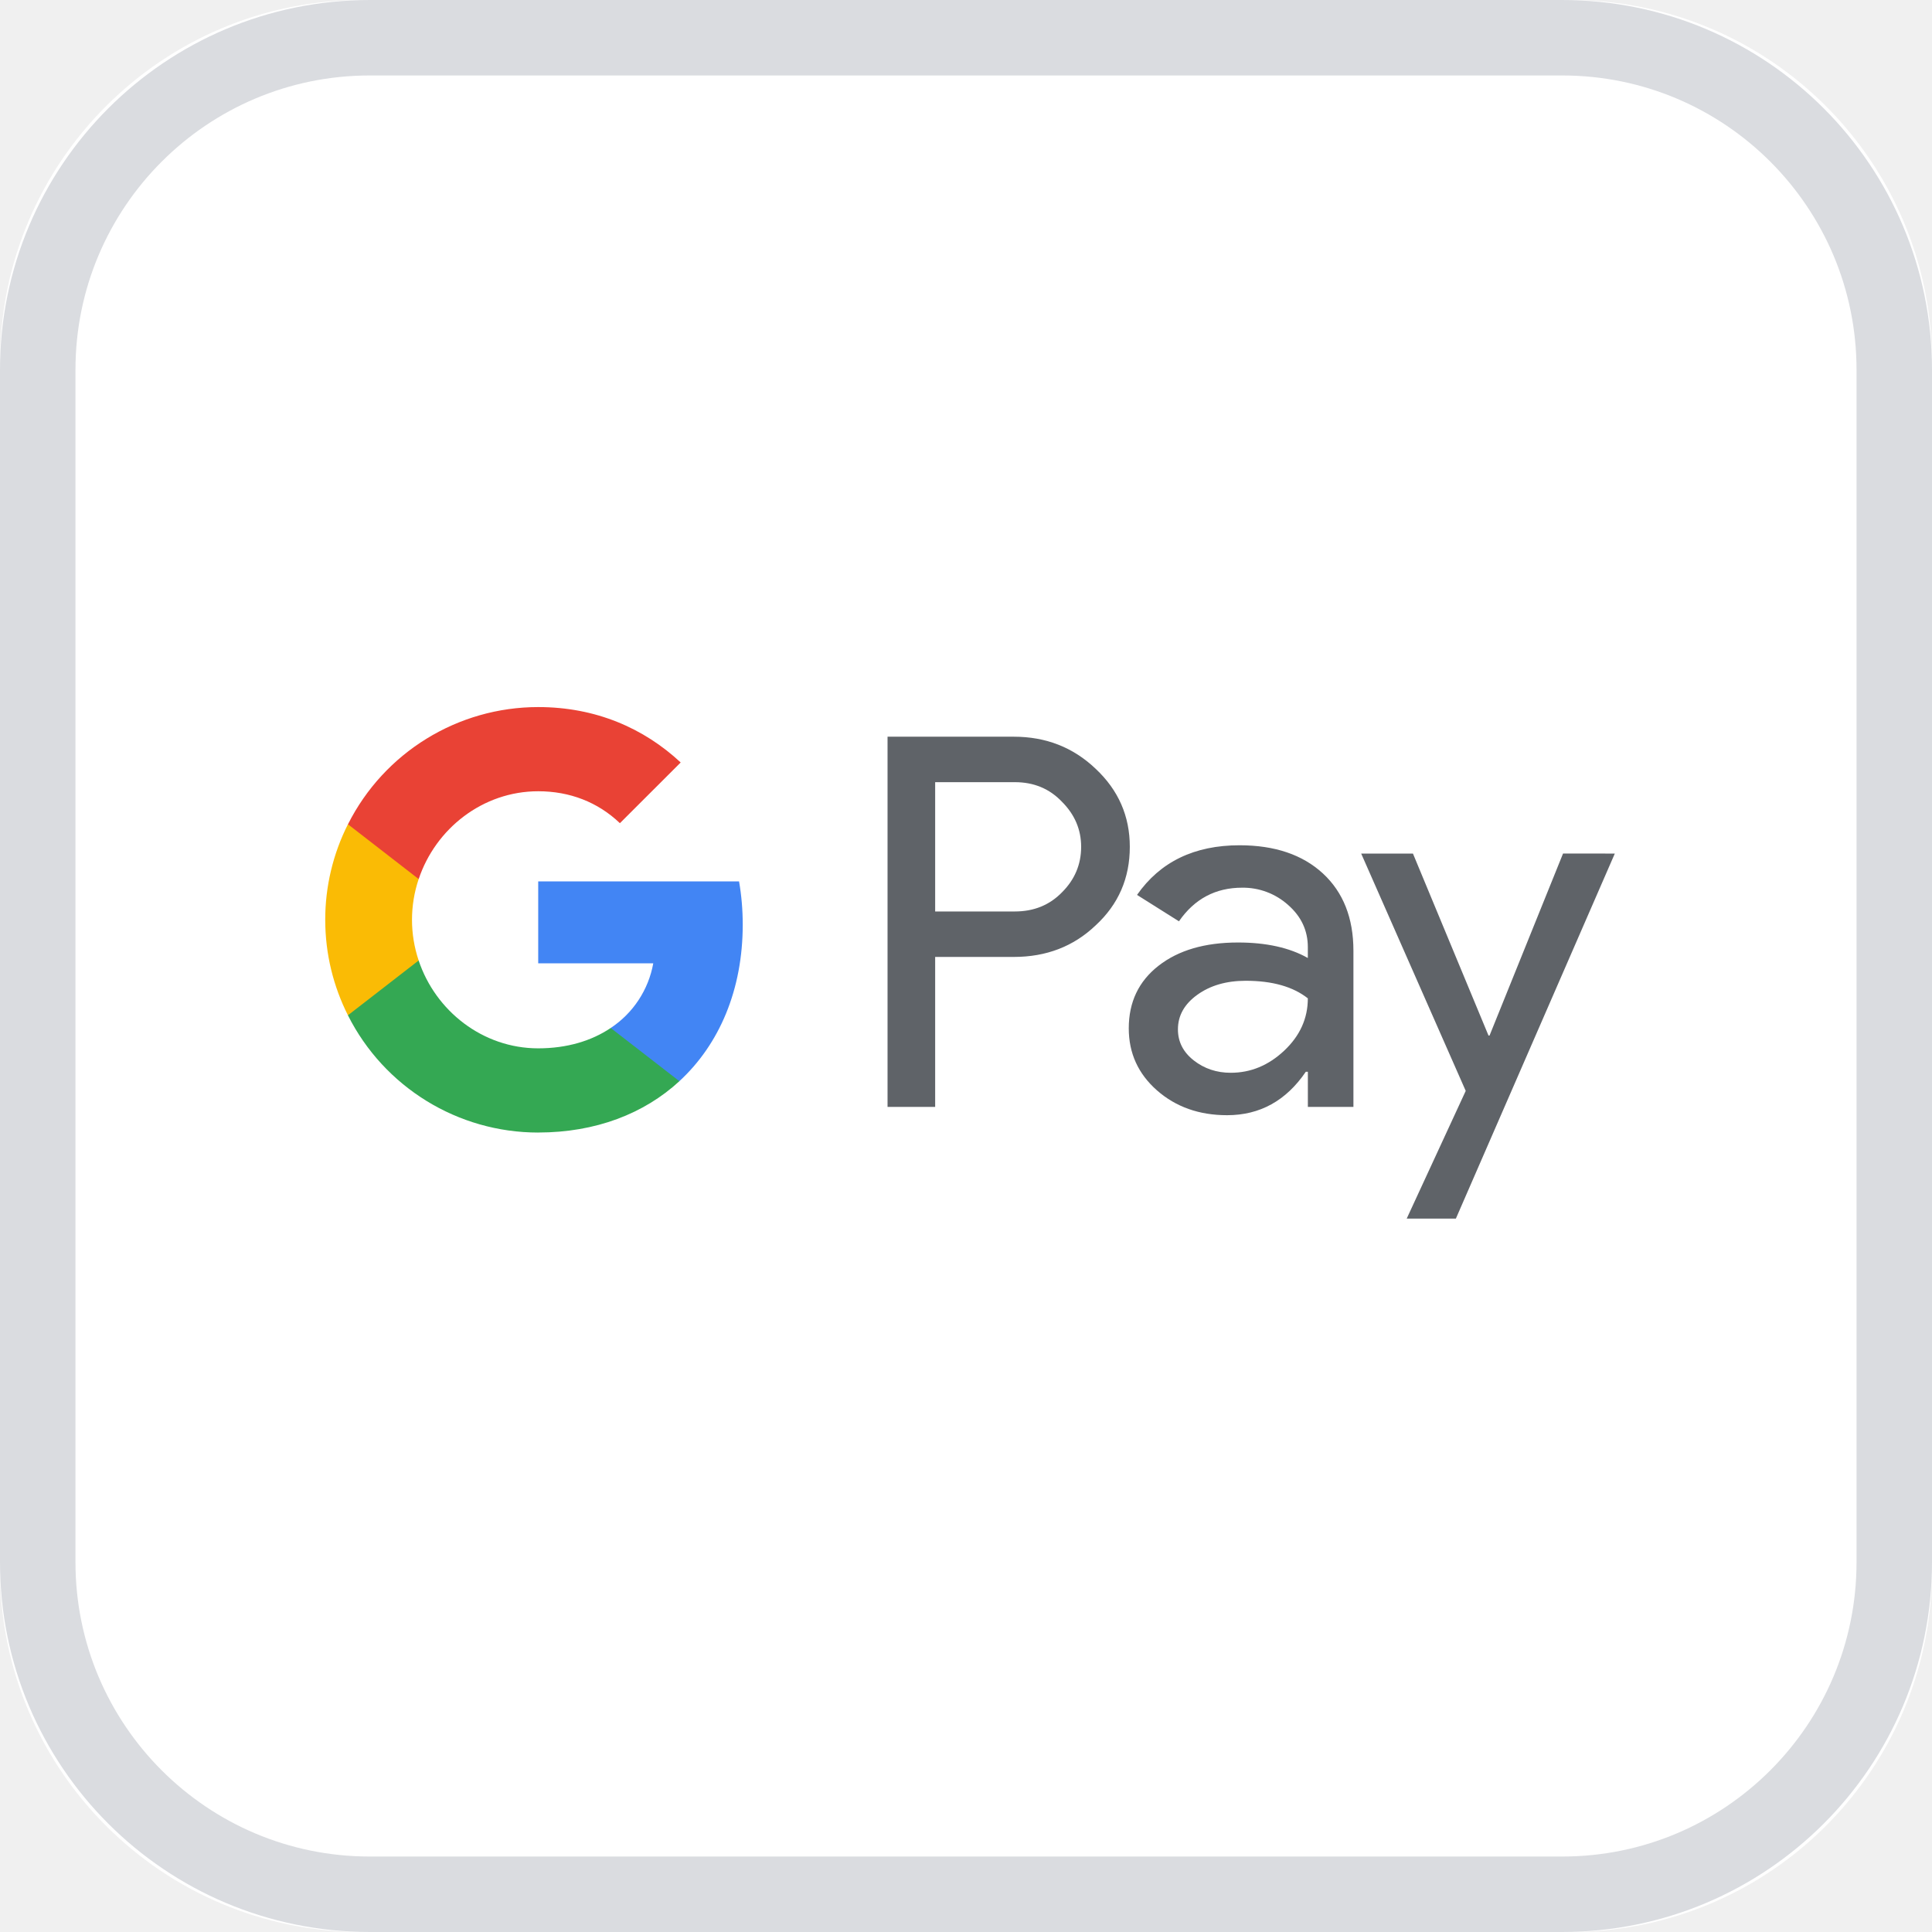
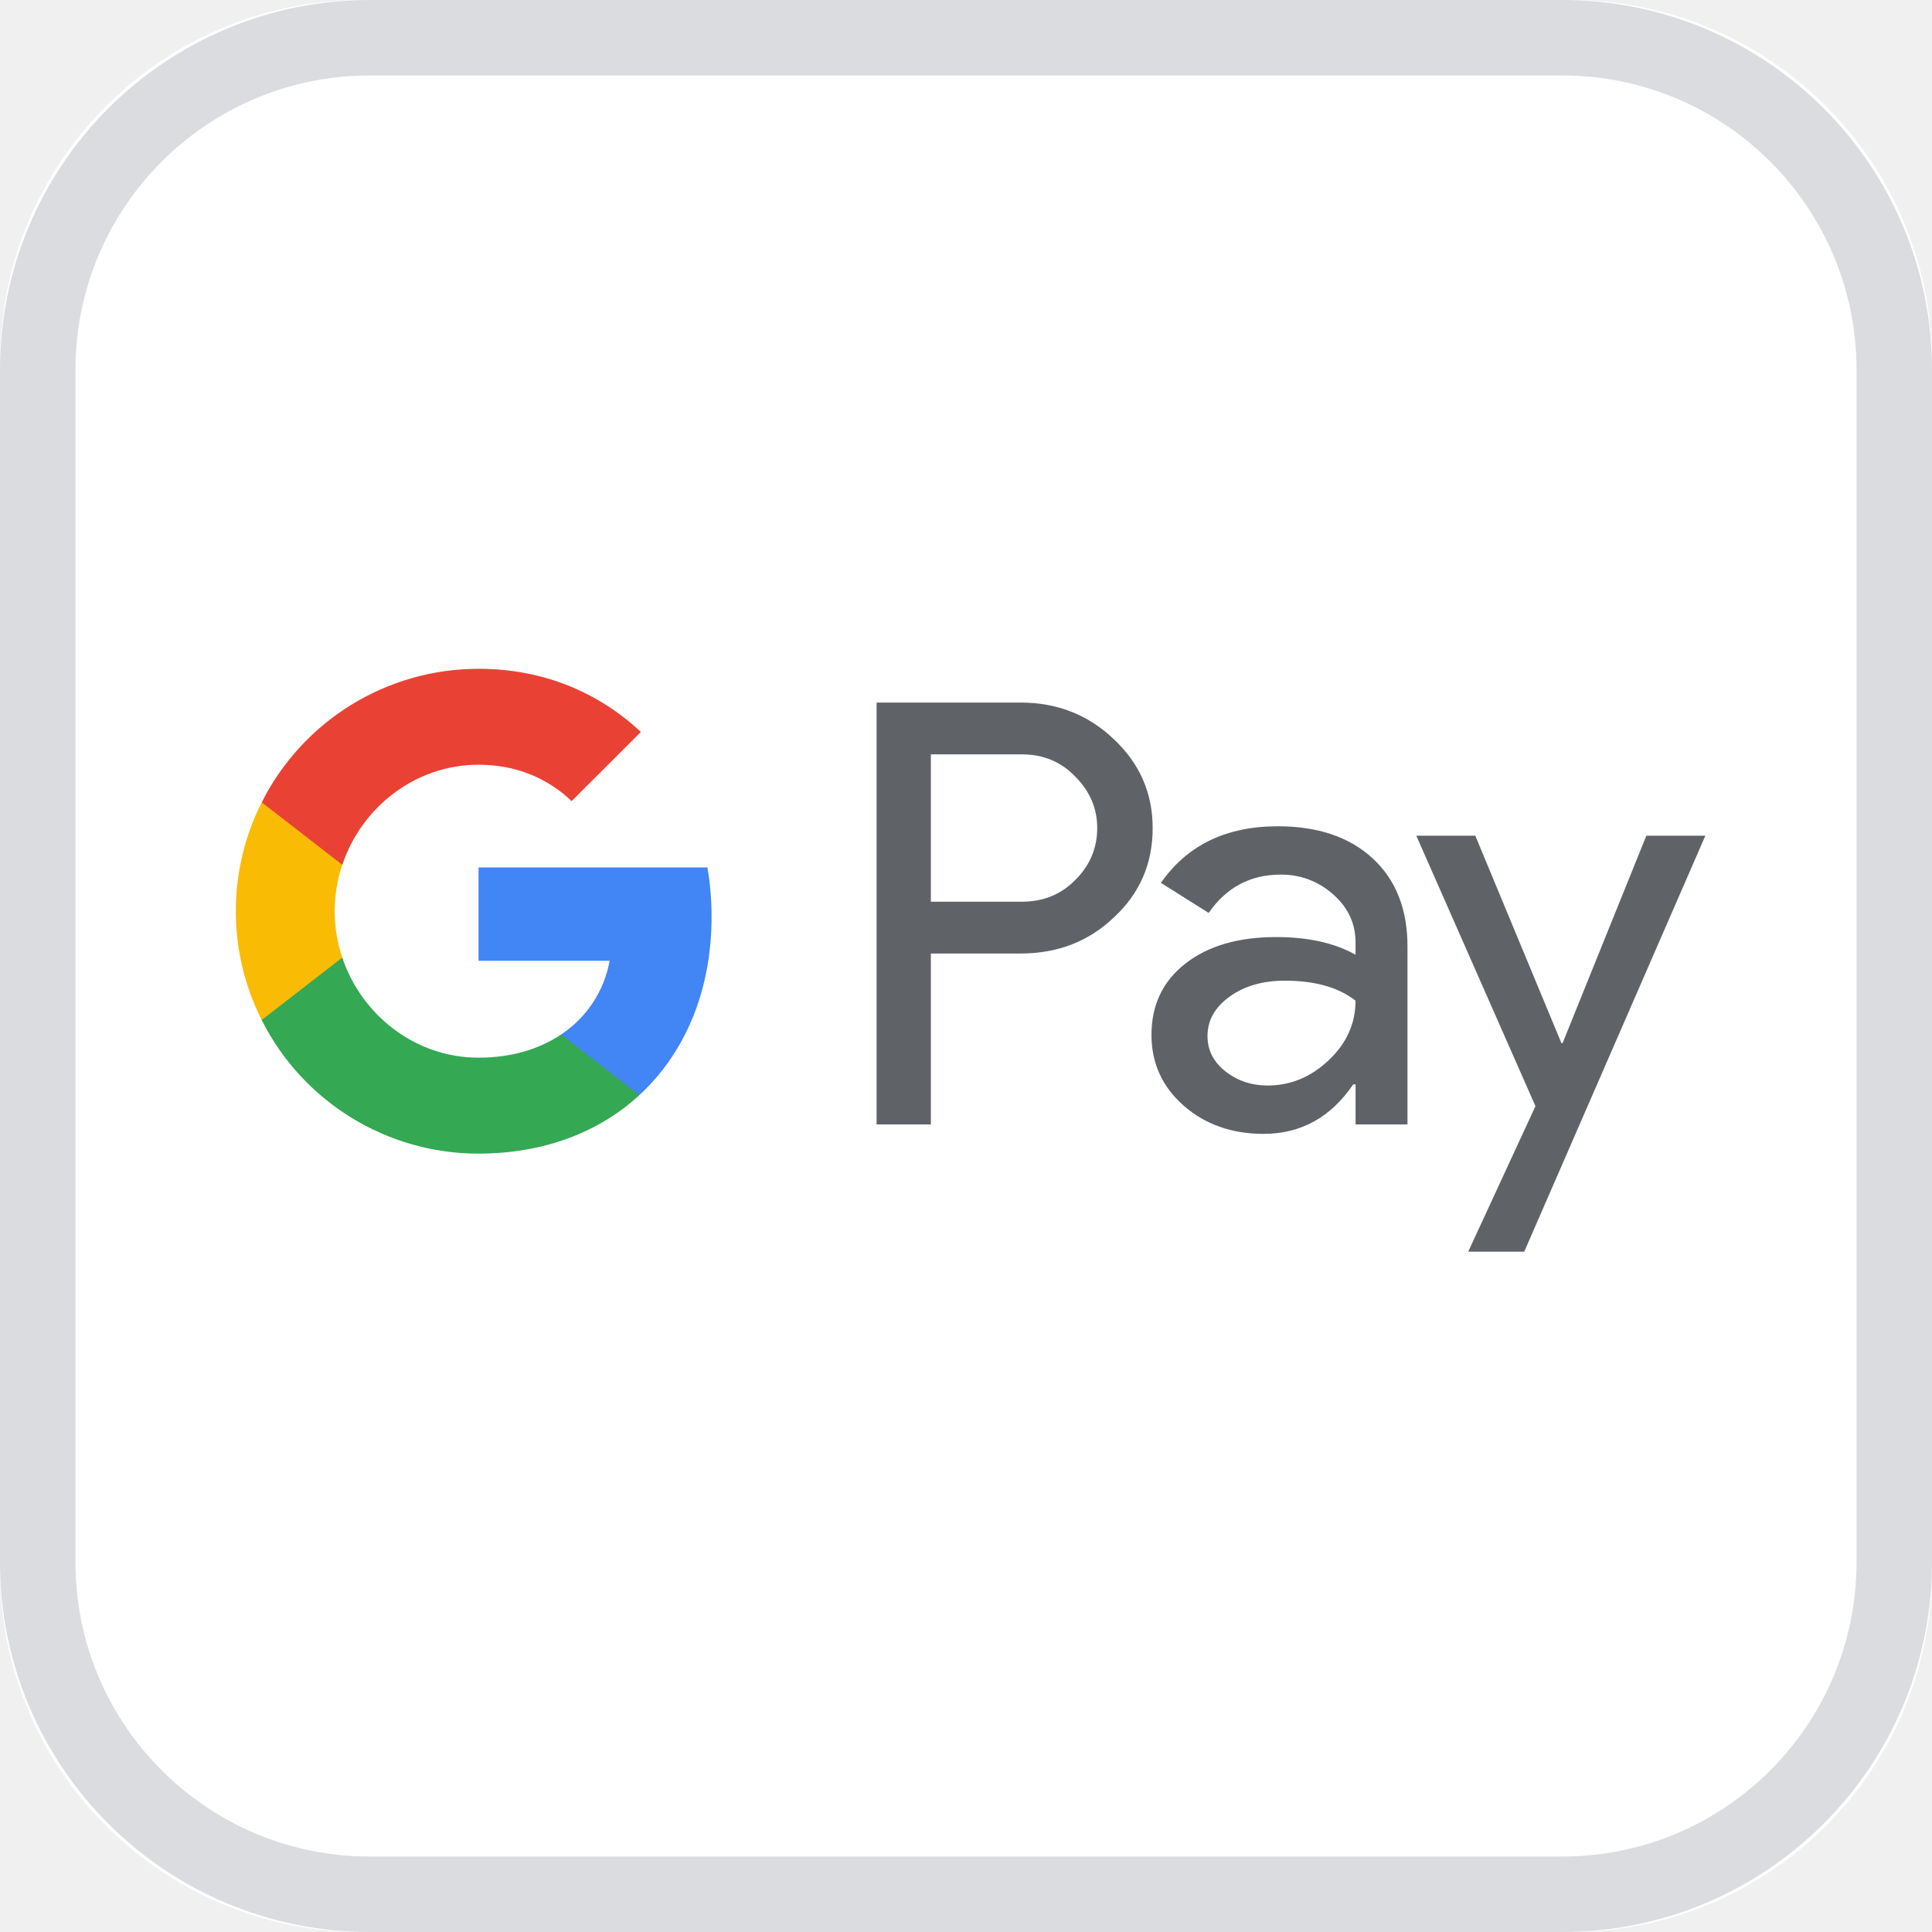
<svg xmlns="http://www.w3.org/2000/svg" viewBox="0 0 512 512" width="512" height="512" role="img" aria-label="Google Pay">
  <rect width="512" height="512" rx="96" fill="#FFFFFF" />
  <rect x="10" y="10" width="492" height="492" rx="88" fill="none" stroke="#DADCE0" stroke-width="20" />
-   <svg x="84" y="185" width="344" height="143" viewBox="0 0 41 17" preserveAspectRatio="xMidYMid meet">
+   <svg x="60" y="174.5" width="392" height="163" viewBox="0 0 41 17" preserveAspectRatio="xMidYMid meet">
    <g fill="none" fill-rule="evenodd">
      <path d="M19.526 2.635v4.083h2.518c.6 0 1.096-.202 1.488-.605.403-.402.605-.882.605-1.437 0-.544-.202-1.018-.605-1.422-.392-.413-.888-.62-1.488-.62h-2.518zm0 5.52v4.736h-1.504V1.198h3.99c1.013 0 1.873.337 2.582 1.012.72.675 1.08 1.497 1.08 2.466 0 .991-.36 1.819-1.08 2.482-.697.665-1.559.996-2.583.996h-2.485v.001zm7.668 2.287c0 .392.166.718.499.98.332.26.722.391 1.168.391.633 0 1.196-.234 1.692-.701.497-.469.744-1.019.744-1.65-.469-.37-1.123-.555-1.962-.555-.61 0-1.12.148-1.528.442-.409.294-.613.657-.613 1.093m1.946-5.815c1.112 0 1.989.297 2.633.89.642.594.964 1.408.964 2.442v4.932h-1.439v-1.11h-.065c-.622.914-1.45 1.372-2.486 1.372-.882 0-1.621-.262-2.215-.784-.594-.523-.891-1.176-.891-1.96 0-.828.313-1.486.94-1.976s1.463-.735 2.51-.735c.892 0 1.629.163 2.206.49v-.344c0-.522-.207-.966-.621-1.33a2.132 2.132 0 0 0-1.455-.547c-.84 0-1.504.353-1.995 1.062l-1.324-.834c.73-1.045 1.81-1.568 3.238-1.568m11.853.262l-5.02 11.53H34.42l1.864-4.034-3.302-7.496h1.635l2.387 5.749h.032l2.322-5.75z" fill="#5F6368" />
      <path d="M13.448 7.134c0-.473-.04-.93-.116-1.366H6.988v2.588h3.634a3.11 3.11 0 0 1-1.344 2.042v1.68h2.169c1.27-1.17 2.001-2.9 2.001-4.944" fill="#4285F4" />
      <path d="M6.988 13.7c1.816 0 3.344-.595 4.459-1.621l-2.169-1.681c-.603.406-1.38.643-2.29.643-1.754 0-3.244-1.182-3.776-2.774H.978v1.731a6.728 6.728 0 0 0 6.01 3.703" fill="#34A853" />
      <path d="M3.212 8.267a4.034 4.034 0 0 1 0-2.572V3.964H.978A6.678 6.678 0 0 0 .261 6.98c0 1.085.26 2.11.717 3.017l2.234-1.731z" fill="#FABB05" />
      <path d="M6.988 2.921c.992 0 1.88.34 2.58 1.008v.001l1.92-1.918C10.324.928 8.804.262 6.989.262a6.728 6.728 0 0 0-6.01 3.702l2.234 1.731c.532-1.592 2.022-2.774 3.776-2.774" fill="#E94235" />
      <path d="M0 0h41.285v18H0z" />
    </g>
  </svg>
</svg>
